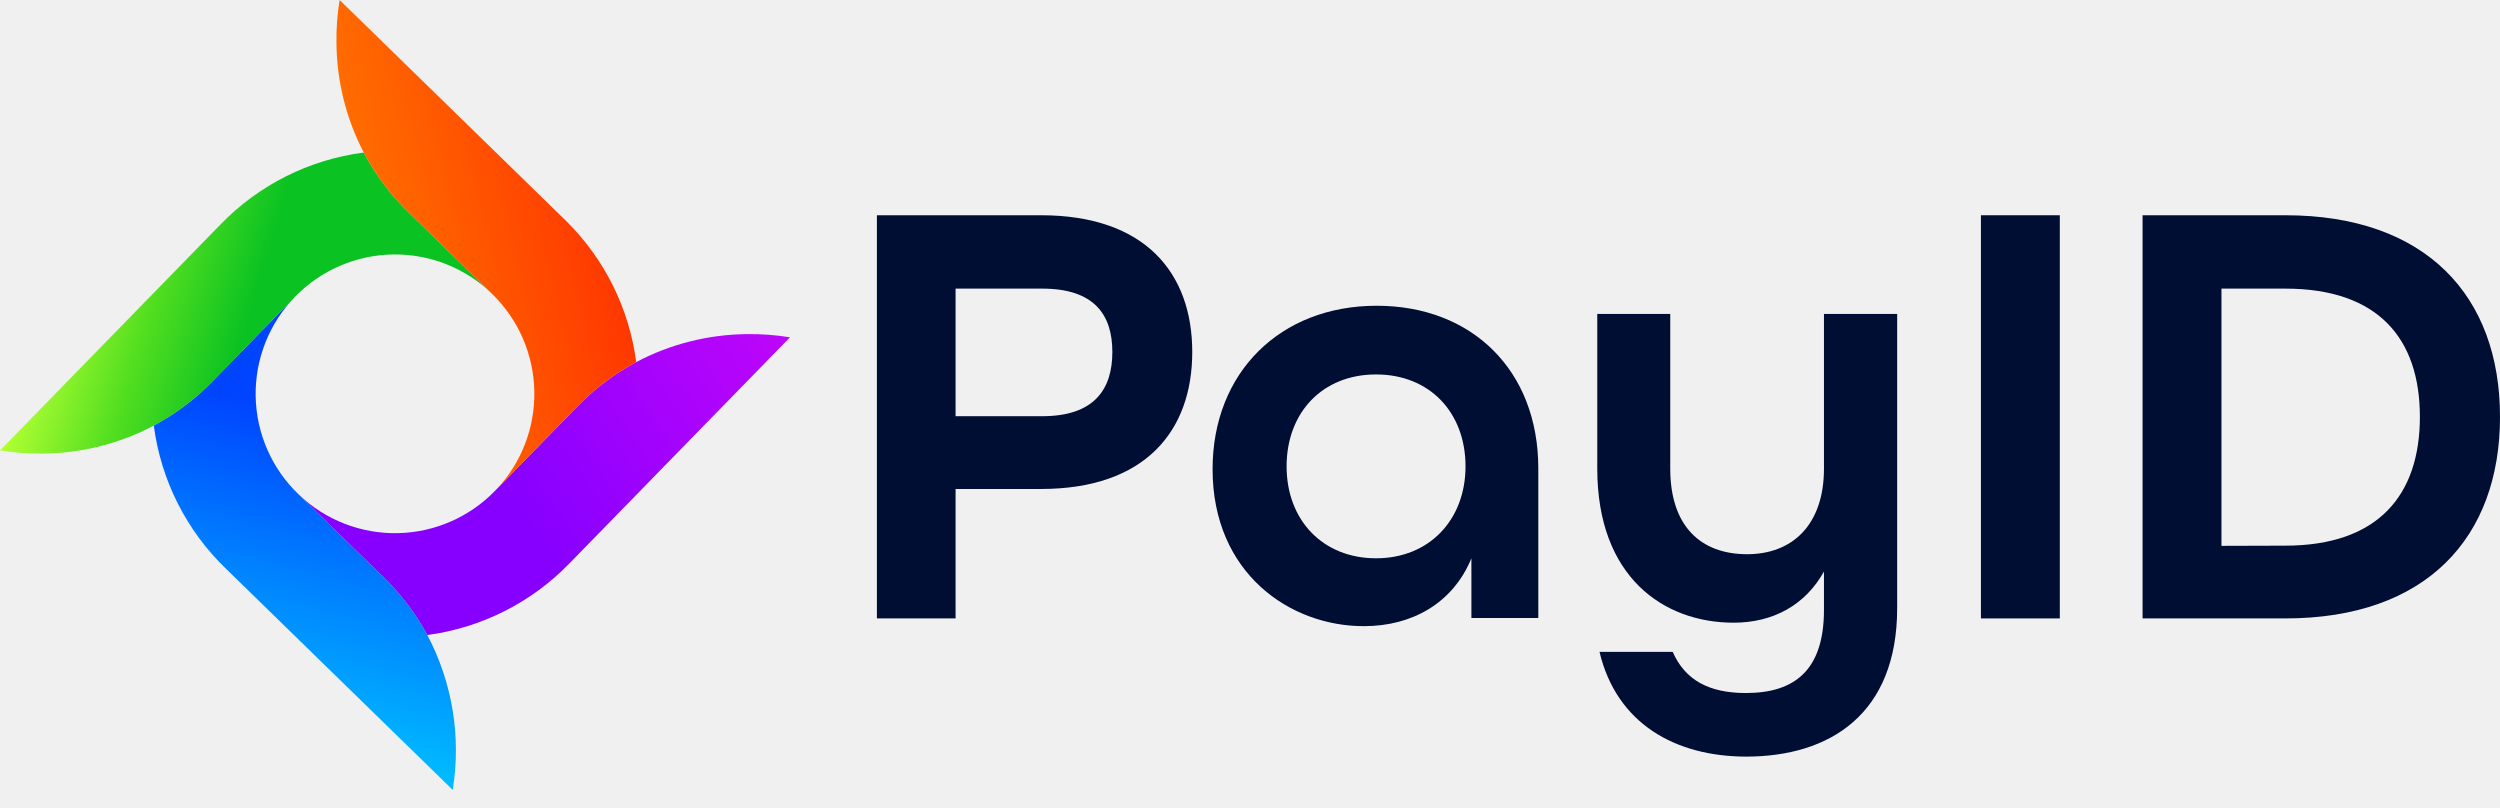
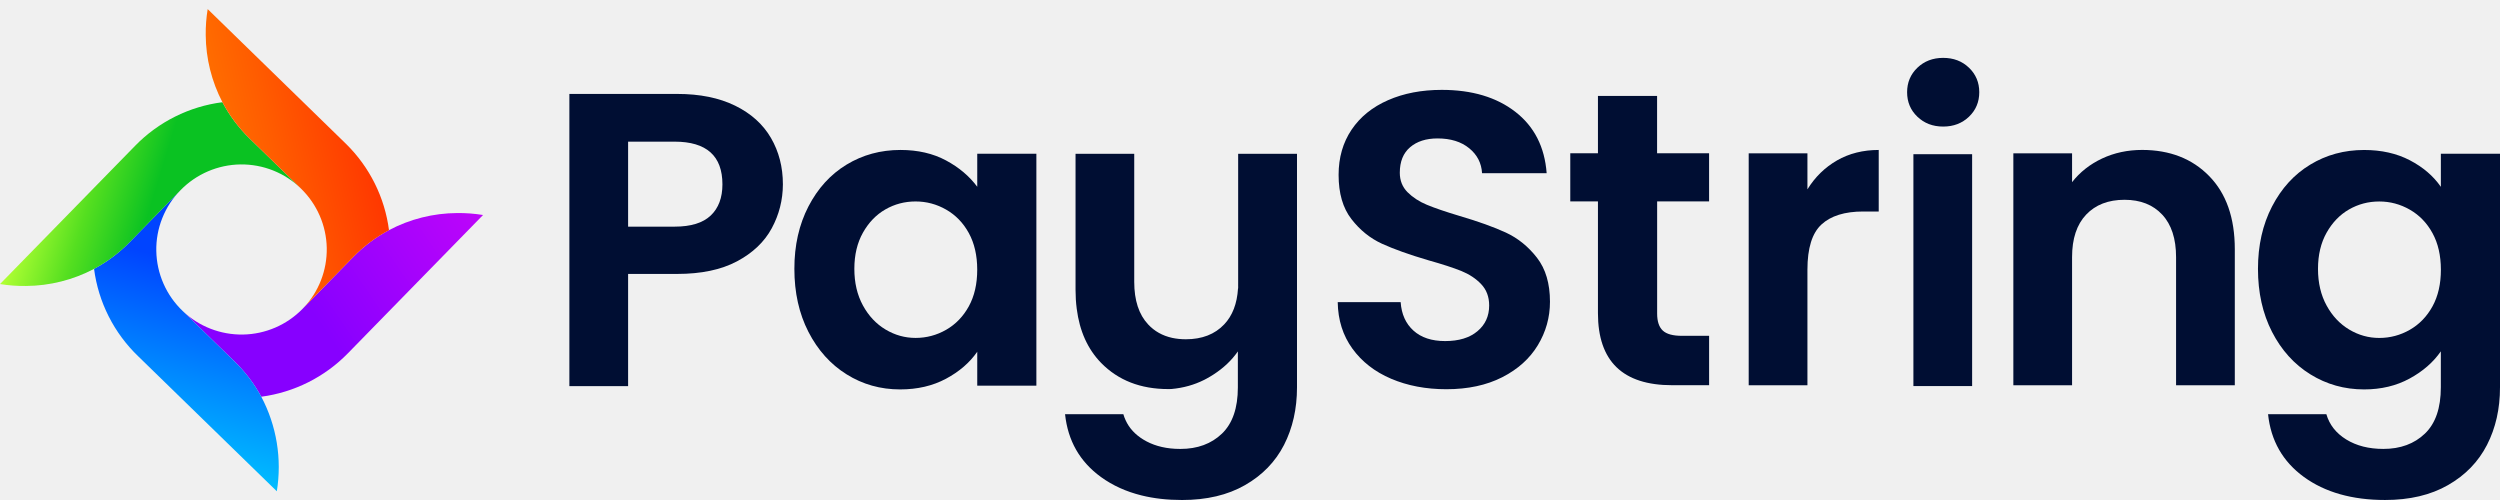
- <svg xmlns="http://www.w3.org/2000/svg" viewBox="0 0 130 42" fill="none">
-   <path d="M45.599 11.193H54.131C59.555 11.193 61.997 14.203 61.997 18.305C61.997 22.407 59.555 25.427 54.131 25.427H49.69V32.158H45.599V11.193ZM54.194 21.643C56.911 21.643 57.842 20.234 57.842 18.305C57.842 16.376 56.911 15.008 54.194 15.008H49.69V21.643H54.194Z" fill="#000E33" />
-   <path d="M63.054 24.399C63.054 19.365 66.575 15.899 71.587 15.899C76.545 15.899 79.992 19.259 79.992 24.357V32.136H76.513V29.031C75.551 31.373 73.415 32.56 70.931 32.56C67.093 32.571 63.054 29.815 63.054 24.399ZM76.207 24.251C76.207 21.453 74.346 19.471 71.555 19.471C68.764 19.471 66.903 21.453 66.903 24.251C66.903 27.049 68.785 29.031 71.555 29.031C74.325 29.031 76.207 27.028 76.207 24.251Z" fill="#000E33" />
-   <path d="M83.174 33.896H86.98C87.625 35.369 88.873 36.037 90.787 36.037C93.377 36.037 94.846 34.797 94.846 31.712V29.72C93.884 31.447 92.224 32.38 90.152 32.38C86.505 32.38 83.058 30.006 83.058 24.367V16.323H86.853V24.367C86.853 27.377 88.45 28.819 90.85 28.819C93.186 28.819 94.846 27.314 94.846 24.367V16.323H98.653V31.617C98.653 37.129 95.164 39.344 90.787 39.344C87.107 39.333 84.062 37.627 83.174 33.896Z" fill="#000E33" />
-   <path d="M103.008 11.193H107.11V32.158H103.008V11.193Z" fill="#000E33" />
-   <path d="M111.414 11.193H118.835C126.152 11.193 130 15.39 130 21.675C130 27.96 126.162 32.158 118.835 32.158H111.414V11.193ZM118.835 28.374C123.667 28.374 125.834 25.745 125.834 21.675C125.834 17.605 123.667 15.008 118.835 15.008H115.516V28.384L118.835 28.374Z" fill="#000E33" />
-   <path d="M22.218 33.021C25.024 32.648 27.622 31.341 29.595 29.312L41.08 17.54C40.349 17.42 39.609 17.365 38.868 17.374C36.85 17.387 34.865 17.886 33.081 18.829C31.956 19.43 30.931 20.201 30.042 21.115L25.806 25.455C25.781 25.482 25.753 25.51 25.726 25.539C24.394 26.904 22.578 27.689 20.671 27.724C18.765 27.759 16.921 27.04 15.541 25.724L19.965 30.041C20.863 30.914 21.622 31.919 22.218 33.021Z" fill="url(#icon-paint0_linear)" />
-   <path d="M11.768 29.591L23.541 41.076C23.99 38.317 23.525 35.486 22.218 33.016C21.622 31.915 20.863 30.911 19.966 30.038L15.542 25.722C14.848 25.061 14.291 24.269 13.906 23.392C13.52 22.514 13.312 21.569 13.294 20.61C13.276 19.652 13.449 18.7 13.802 17.809C14.155 16.917 14.681 16.105 15.35 15.419L11.036 19.842C10.147 20.756 9.122 21.526 7.997 22.126C8.367 24.971 9.697 27.605 11.768 29.591Z" fill="url(#icon-paint1_linear)" />
-   <path d="M-9.91821e-05 23.423C0.731 23.541 1.47 23.596 2.211 23.587C4.229 23.574 6.213 23.075 7.997 22.131C9.122 21.531 10.148 20.761 11.037 19.847L15.354 15.421C16.018 14.74 16.81 14.195 17.684 13.82C18.559 13.444 19.499 13.244 20.45 13.232C21.402 13.22 22.346 13.395 23.23 13.748C24.114 14.102 24.919 14.625 25.601 15.29L21.236 11.031C20.305 10.127 19.522 9.08 18.917 7.932C16.092 8.296 13.474 9.606 11.489 11.648L-9.91821e-05 23.423Z" fill="url(#icon-paint2_linear)" />
-   <path d="M25.807 25.457L30.043 21.117C30.933 20.203 31.958 19.432 33.083 18.832C32.721 16.044 31.436 13.458 29.434 11.485L17.66 0C17.54 0.731 17.485 1.47 17.495 2.211C17.508 4.205 17.995 6.167 18.917 7.936C19.522 9.084 20.305 10.13 21.236 11.035L25.601 15.294C26.962 16.622 27.747 18.432 27.785 20.333C27.824 22.235 27.113 24.075 25.807 25.457Z" fill="url(#icon-paint3_linear)" />
+ <svg xmlns="http://www.w3.org/2000/svg" viewBox="0 0 180 36" fill="none">
+   <g clip-path="url(#icon-clip0)">
+     <path d="M55.564 16.438C55.031 17.423 54.194 18.216 53.056 18.82C51.918 19.424 50.486 19.723 48.754 19.723H45.224V27.802H40.995V6.763H48.756C50.386 6.763 51.776 7.044 52.924 7.606C54.07 8.167 54.932 8.942 55.506 9.927C56.08 10.912 56.368 12.027 56.368 13.274C56.364 14.399 56.098 15.453 55.564 16.438ZM51.17 15.519C51.733 14.987 52.015 14.237 52.015 13.274C52.015 11.225 50.869 10.199 48.573 10.199H45.224V16.318H48.577C49.742 16.318 50.608 16.052 51.17 15.519Z" fill="#000E33" />
+     <path d="M58.207 14.866C58.883 13.561 59.797 12.555 60.955 11.852C62.113 11.149 63.405 10.797 64.835 10.797C66.082 10.797 67.176 11.049 68.112 11.551C69.048 12.052 69.797 12.687 70.362 13.448V11.069H74.619V27.766H70.362V25.325C69.819 26.108 69.07 26.756 68.112 27.269C67.155 27.782 66.053 28.038 64.806 28.038C63.395 28.038 62.115 27.677 60.957 26.954C59.799 26.232 58.883 25.21 58.207 23.895C57.532 22.578 57.195 21.067 57.195 19.359C57.193 17.669 57.532 16.174 58.207 14.866ZM69.756 16.782C69.354 16.047 68.809 15.486 68.126 15.094C67.441 14.701 66.707 14.505 65.921 14.505C65.137 14.505 64.411 14.697 63.747 15.078C63.084 15.459 62.545 16.018 62.132 16.751C61.72 17.485 61.513 18.353 61.513 19.357C61.513 20.364 61.72 21.242 62.132 21.995C62.543 22.749 63.09 23.326 63.763 23.728C64.438 24.13 65.156 24.33 65.923 24.33C66.707 24.33 67.443 24.134 68.126 23.742C68.809 23.349 69.354 22.786 69.756 22.054C70.159 21.319 70.36 20.441 70.36 19.416C70.36 18.394 70.157 17.516 69.756 16.782Z" fill="#000E33" />
+     <path d="M100.165 27.271C98.988 26.77 98.056 26.045 97.373 25.101C96.688 24.157 96.336 23.042 96.316 21.754H100.847C100.907 22.619 101.214 23.302 101.769 23.803C102.324 24.305 103.082 24.557 104.05 24.557C105.036 24.557 105.811 24.322 106.375 23.848C106.939 23.378 107.22 22.758 107.22 21.995C107.22 21.372 107.027 20.859 106.645 20.459C106.264 20.056 105.783 19.742 105.211 19.509C104.637 19.279 103.847 19.021 102.841 18.739C101.471 18.337 100.36 17.939 99.504 17.549C98.648 17.156 97.912 16.564 97.301 15.771C96.686 14.977 96.379 13.918 96.379 12.591C96.379 11.346 96.692 10.261 97.315 9.336C97.939 8.411 98.815 7.704 99.944 7.211C101.07 6.717 102.359 6.471 103.808 6.471C105.982 6.471 107.749 6.999 109.109 8.054C110.467 9.109 111.218 10.581 111.359 12.469H106.708C106.667 11.746 106.361 11.148 105.785 10.676C105.211 10.206 104.452 9.967 103.505 9.967C102.68 9.967 102.02 10.179 101.528 10.6C101.033 11.022 100.786 11.636 100.786 12.438C100.786 12.999 100.973 13.467 101.345 13.841C101.718 14.213 102.18 14.514 102.734 14.744C103.289 14.975 104.067 15.241 105.075 15.544C106.443 15.946 107.56 16.348 108.428 16.748C109.294 17.151 110.039 17.755 110.662 18.557C111.287 19.361 111.598 20.416 111.598 21.723C111.598 22.85 111.306 23.893 110.722 24.858C110.138 25.822 109.282 26.591 108.154 27.164C107.025 27.737 105.688 28.024 104.137 28.024C102.668 28.024 101.343 27.772 100.165 27.271Z" fill="#000E33" />
+     <path d="M119.314 14.501V22.58C119.314 23.142 119.45 23.549 119.721 23.802C119.993 24.055 120.45 24.179 121.094 24.179H123.056V27.735H120.398C116.835 27.735 115.052 26.007 115.052 22.551V14.501H113.06V11.036H115.052V6.906H119.31V11.036H123.054V14.503L119.314 14.501Z" fill="#000E33" />
+     <path d="M132.264 11.551C133.139 11.049 134.14 10.797 135.268 10.797V15.228H134.151C132.822 15.228 131.822 15.54 131.147 16.162C130.471 16.784 130.135 17.871 130.135 19.418V27.737H125.906V11.04H130.135V13.633C130.682 12.747 131.388 12.056 132.264 11.551Z" fill="#000E33" />
+     <path d="M138.053 8.404C137.559 7.933 137.312 7.345 137.312 6.64C137.312 5.937 137.559 5.35 138.053 4.876C138.547 4.404 139.164 4.167 139.909 4.167C140.655 4.167 141.273 4.402 141.766 4.876C142.26 5.348 142.507 5.937 142.507 6.64C142.507 7.343 142.26 7.93 141.766 8.404C141.272 8.876 140.655 9.113 139.909 9.113C139.164 9.113 138.545 8.876 138.053 8.404ZM141.993 11.102V27.799H137.765V11.102H141.993Z" fill="#000E33" />
+     <path d="M159.065 12.681C160.293 13.938 160.906 15.692 160.906 17.941V27.737H156.677V18.514C156.677 17.188 156.345 16.168 155.681 15.455C155.018 14.742 154.111 14.385 152.965 14.385C151.797 14.385 150.877 14.742 150.201 15.455C149.526 16.168 149.189 17.188 149.189 18.514V27.739H144.961V11.038H149.189V13.116C149.752 12.394 150.474 11.826 151.349 11.413C152.225 11.003 153.186 10.795 154.233 10.795C156.228 10.797 157.839 11.424 159.065 12.681Z" fill="#000E33" />
+     <path d="M173.508 11.539C174.454 12.032 175.2 12.669 175.742 13.452V11.071H180V27.891C180 29.439 179.687 30.818 179.064 32.034C178.44 33.25 177.504 34.214 176.256 34.928C175.007 35.643 173.499 35.999 171.726 35.999C169.35 35.999 167.402 35.445 165.882 34.342C164.363 33.236 163.5 31.729 163.3 29.82H167.497C167.719 30.583 168.196 31.191 168.932 31.644C169.667 32.096 170.558 32.322 171.603 32.322C172.831 32.322 173.828 31.954 174.594 31.22C175.359 30.486 175.74 29.377 175.74 27.891V25.297C175.198 26.08 174.448 26.735 173.491 27.256C172.534 27.778 171.442 28.038 170.214 28.038C168.803 28.038 167.517 27.677 166.349 26.954C165.182 26.232 164.261 25.21 163.586 23.895C162.911 22.578 162.574 21.067 162.574 19.359C162.574 17.671 162.911 16.174 163.586 14.868C164.261 13.563 165.176 12.557 166.336 11.854C167.494 11.15 168.786 10.799 170.216 10.799C171.465 10.799 172.563 11.046 173.508 11.539ZM175.139 16.784C174.736 16.049 174.193 15.488 173.508 15.096C172.824 14.703 172.09 14.507 171.304 14.507C170.518 14.507 169.794 14.699 169.13 15.08C168.467 15.461 167.928 16.02 167.515 16.753C167.102 17.487 166.896 18.355 166.896 19.359C166.896 20.366 167.102 21.244 167.515 21.997C167.926 22.751 168.472 23.328 169.146 23.73C169.821 24.132 170.539 24.332 171.306 24.332C172.09 24.332 172.825 24.136 173.51 23.744C174.195 23.351 174.738 22.788 175.141 22.055C175.544 21.321 175.744 20.443 175.744 19.418C175.742 18.396 175.542 17.516 175.139 16.784Z" fill="#000E33" />
+     <path d="M89.138 20.571H89.147V20.414C89.145 20.468 89.144 20.521 89.138 20.571Z" fill="#000E33" />
+     <path d="M93.384 11.072V27.894C93.384 29.438 93.07 30.822 92.448 32.038C91.823 33.254 90.887 34.217 89.638 34.93C88.39 35.645 86.88 36 85.109 36C84.051 36 83.078 35.891 82.189 35.67C81.087 35.398 80.114 34.957 79.272 34.347C79.27 34.345 79.268 34.345 79.266 34.343C77.746 33.238 76.886 31.731 76.684 29.821H80.881C80.926 29.977 80.98 30.124 81.048 30.266C81.305 30.825 81.728 31.286 82.315 31.645C82.959 32.041 83.724 32.265 84.609 32.313C84.732 32.319 84.861 32.323 84.989 32.323C86.217 32.323 87.213 31.956 87.978 31.224C88.743 30.489 89.126 29.378 89.126 27.894V25.301C88.678 25.948 88.089 26.503 87.359 26.973C87.205 27.074 87.042 27.168 86.876 27.259C86.818 27.292 86.758 27.323 86.697 27.354H86.695C85.983 27.712 85.199 27.931 84.341 28.009C84.267 28.011 84.189 28.013 84.113 28.013C82.119 28.013 80.509 27.383 79.281 26.13C78.314 25.136 77.727 23.836 77.524 22.226C77.468 21.797 77.439 21.342 77.439 20.868V11.072H81.665V20.297C81.665 21.622 81.998 22.644 82.663 23.355C83.123 23.85 83.699 24.172 84.391 24.326C84.697 24.392 85.028 24.427 85.38 24.427C86.549 24.427 87.47 24.067 88.143 23.355C88.737 22.729 89.07 21.865 89.138 20.765H89.147V11.072H93.384Z" fill="#000E33" />
+     <path d="M18.811 28.564C21.187 28.249 23.386 27.144 25.056 25.429L34.78 15.48C34.161 15.379 33.534 15.332 32.908 15.34C31.199 15.349 29.518 15.771 28.008 16.569C27.056 17.076 26.188 17.729 25.435 18.5L21.849 22.168C21.827 22.191 21.804 22.214 21.781 22.239C20.654 23.393 19.117 24.058 17.502 24.087C15.886 24.116 14.326 23.51 13.158 22.397L16.904 26.045C17.663 26.785 18.307 27.634 18.811 28.564Z" fill="url(#icon-paint0_linear)" />
+     <path d="M9.964 25.666L19.931 35.372C20.31 33.041 19.917 30.648 18.81 28.56C18.306 27.63 17.664 26.781 16.903 26.043L13.157 22.395C12.569 21.835 12.098 21.167 11.772 20.425C11.445 19.683 11.27 18.885 11.254 18.075C11.238 17.265 11.384 16.46 11.684 15.707C11.984 14.953 12.429 14.267 12.996 13.687L9.345 17.426C8.592 18.199 7.724 18.85 6.772 19.357C7.084 21.761 8.211 23.988 9.964 25.666Z" fill="url(#icon-paint1_linear)" />
+     <path d="M0 20.452C0.619 20.553 1.245 20.599 1.872 20.59C3.581 20.578 5.262 20.156 6.772 19.36C7.723 18.853 8.593 18.202 9.344 17.429L13.001 13.69C13.563 13.113 14.233 12.655 14.974 12.336C15.713 12.019 16.509 11.85 17.315 11.839C18.121 11.829 18.92 11.977 19.67 12.276C20.419 12.575 21.1 13.018 21.676 13.579L17.979 9.98C17.191 9.214 16.527 8.331 16.015 7.359C13.624 7.666 11.407 8.774 9.726 10.5L0 20.452Z" fill="url(#icon-paint2_linear)" />
+     <path d="M21.849 22.171L25.435 18.504C26.188 17.731 27.056 17.08 28.008 16.573C27.702 14.217 26.614 12.031 24.92 10.365L14.953 0.656C14.851 1.274 14.805 1.899 14.812 2.525C14.824 4.211 15.237 5.868 16.017 7.364C16.529 8.335 17.192 9.219 17.98 9.984L21.676 13.584C22.828 14.706 23.493 16.235 23.526 17.843C23.557 19.448 22.956 21.004 21.849 22.171Z" fill="url(#icon-paint3_linear)" />
+   </g>
  <defs>
-     <linearGradient id="icon-paint0_linear" x1="42.234" y1="12.411" x2="22.55" y2="25.781" gradientUnits="userSpaceOnUse">
+     <linearGradient id="icon-paint0_linear" x1="36.508" y1="12.248" x2="19.861" y2="23.575" gradientUnits="userSpaceOnUse">
      <stop stop-color="#C906F9" />
      <stop offset="0.448" stop-color="#A803FC" />
-       <stop offset="0.862" stop-color="#8700FF" />
+       <stop offset="0.863" stop-color="#8700FF" />
    </linearGradient>
-     <linearGradient id="icon-paint1_linear" x1="10.557" y1="20.209" x2="5.771" y2="38.256" gradientUnits="userSpaceOnUse">
+     <linearGradient id="icon-paint1_linear" x1="15.451" y1="19.461" x2="11.412" y2="34.716" gradientUnits="userSpaceOnUse">
      <stop stop-color="#0044FF" />
      <stop offset="0.49" stop-color="#0087FF" />
      <stop offset="1" stop-color="#00CAFF" />
    </linearGradient>
-     <linearGradient id="icon-paint2_linear" x1="-0.045" y1="23.98" x2="9.752" y2="26.957" gradientUnits="userSpaceOnUse">
+     <linearGradient id="icon-paint2_linear" x1="2.598" y1="12.265" x2="10.89" y2="14.789" gradientUnits="userSpaceOnUse">
      <stop stop-color="#B0FF33" />
      <stop offset="0.495" stop-color="#55DF20" />
      <stop offset="1" stop-color="#0AC222" />
    </linearGradient>
-     <linearGradient id="icon-paint3_linear" x1="17.542" y1="25.311" x2="34.111" y2="21.376" gradientUnits="userSpaceOnUse">
+     <linearGradient id="icon-paint3_linear" x1="12.646" y1="12.778" x2="26.672" y2="9.441" gradientUnits="userSpaceOnUse">
      <stop stop-color="#FF8100" />
      <stop offset="0" stop-color="#FF8100" />
      <stop offset="0.5" stop-color="#FF5D00" />
      <stop offset="1" stop-color="#FF3600" />
    </linearGradient>
+     <clipPath id="icon-clip0">
+       <rect width="180" height="36" fill="white" />
+     </clipPath>
  </defs>
</svg>
